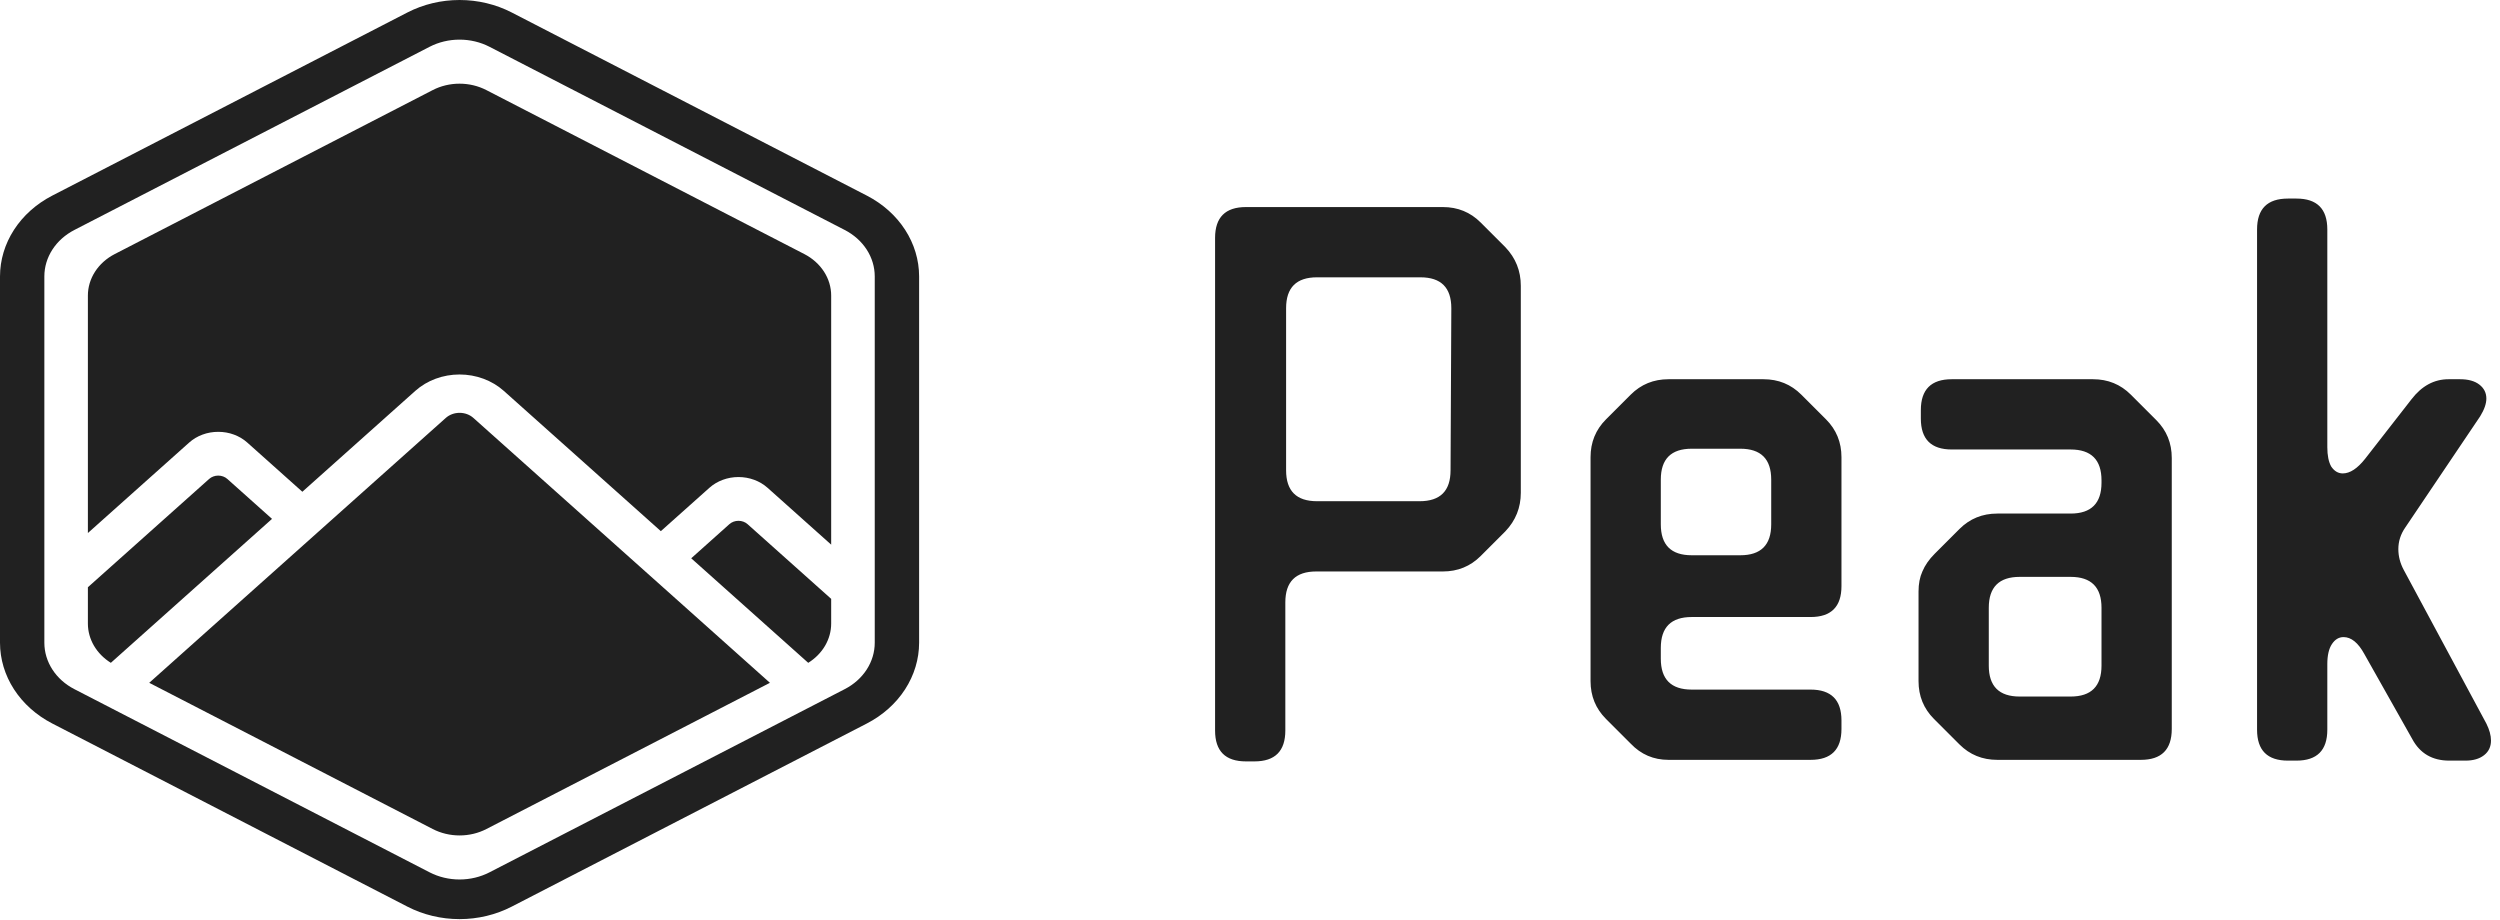
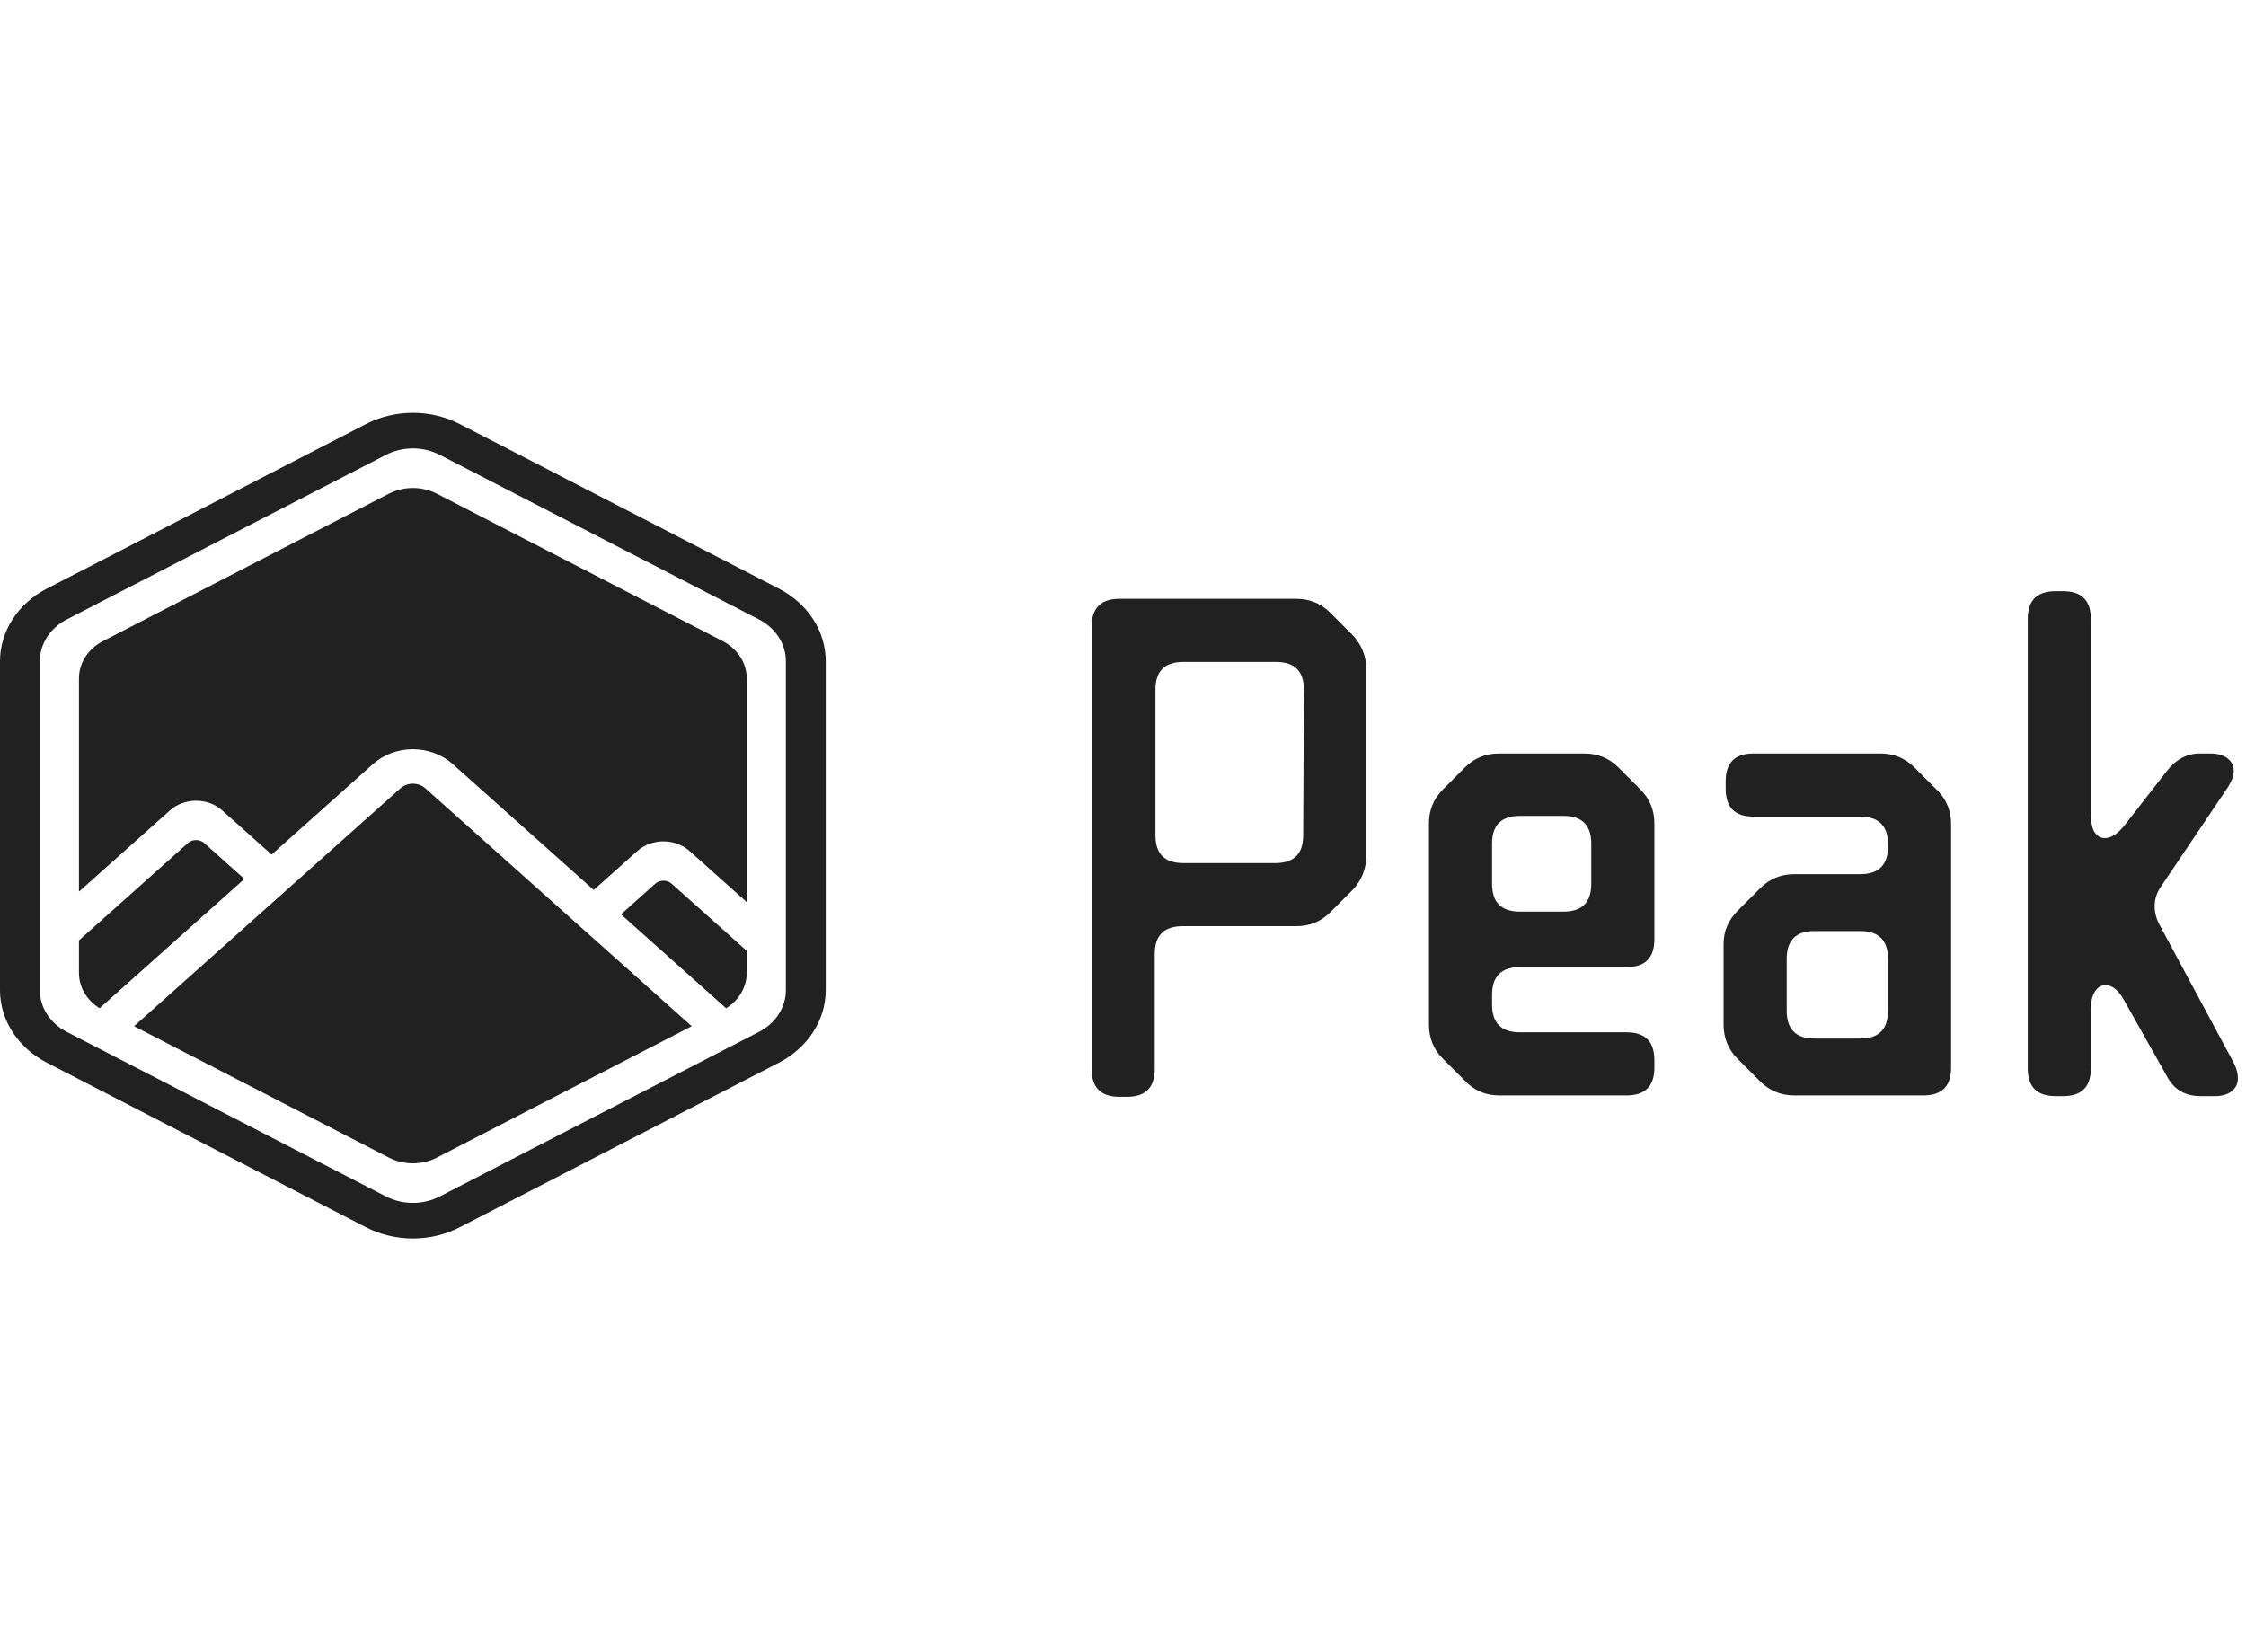
- <svg xmlns="http://www.w3.org/2000/svg" width="136" height="50" viewBox="0 0 136 50" fill="none">
+ <svg xmlns="http://www.w3.org/2000/svg" width="136" height="100" viewBox="0 0 136 50" fill="none">
  <path fill-rule="evenodd" clip-rule="evenodd" d="M26.63 2.546C26.134 2.29 25.572 2.156 25 2.156C24.427 2.156 23.865 2.29 23.369 2.546L4.043 12.512C3.548 12.768 3.136 13.135 2.85 13.578C2.564 14.021 2.413 14.523 2.413 15.034V34.966C2.413 35.477 2.564 35.98 2.85 36.422C3.136 36.865 3.548 37.233 4.043 37.488L23.369 47.454C23.865 47.71 24.427 47.844 25 47.844C25.572 47.844 26.134 47.71 26.63 47.454L45.956 37.488C46.451 37.233 46.863 36.865 47.149 36.422C47.435 35.98 47.586 35.477 47.586 34.966V15.034C47.586 14.523 47.435 14.021 47.149 13.578C46.863 13.135 46.451 12.768 45.956 12.512L26.63 2.546ZM22.163 0.679C23.026 0.234 24.004 0 25 0H25.001C25.997 0 26.975 0.235 27.837 0.679L47.163 10.645C48.025 11.091 48.74 11.731 49.238 12.501C49.736 13.271 49.998 14.145 50 15.034V34.966C49.998 35.856 49.735 36.729 49.237 37.499C48.739 38.269 48.024 38.909 47.162 39.355L27.836 49.321C26.974 49.766 25.995 50 25 50C24.004 50 23.026 49.766 22.163 49.321L2.837 39.355C1.976 38.909 1.26 38.269 0.762 37.499C0.264 36.729 0.002 35.856 0 34.966V15.034C0.002 14.145 0.264 13.271 0.762 12.501C1.26 11.731 1.975 11.091 2.837 10.645L22.163 0.679ZM11.872 23.492C12.166 23.491 12.457 23.542 12.729 23.643C13 23.743 13.247 23.891 13.454 24.077L16.448 26.752L22.596 21.26C23.234 20.692 24.098 20.372 24.999 20.372C25.9 20.372 26.764 20.692 27.402 21.26L35.95 28.895L38.592 26.536C39.012 26.162 39.58 25.951 40.173 25.951C40.767 25.951 41.336 26.162 41.755 26.536L45.216 29.629V16.079C45.216 15.622 45.081 15.172 44.825 14.776C44.568 14.38 44.2 14.051 43.757 13.822L26.458 4.901C26.014 4.672 25.511 4.552 24.999 4.552C24.486 4.552 23.983 4.672 23.539 4.901L6.24 13.822C5.797 14.051 5.428 14.38 5.172 14.776C4.916 15.172 4.781 15.622 4.781 16.079V28.997L10.289 24.077C10.497 23.891 10.743 23.743 11.015 23.643C11.287 23.542 11.578 23.491 11.872 23.492ZM4.781 31.946V33.922C4.781 34.342 4.895 34.755 5.112 35.127C5.33 35.499 5.645 35.818 6.03 36.058L14.798 28.227L12.367 26.055C12.302 25.997 12.225 25.951 12.14 25.92C12.055 25.888 11.964 25.872 11.872 25.872C11.78 25.872 11.689 25.888 11.604 25.92C11.519 25.951 11.442 25.997 11.377 26.055L4.781 31.946ZM43.968 36.058L37.602 30.371L39.678 28.515C39.809 28.398 39.987 28.332 40.173 28.332C40.359 28.332 40.537 28.398 40.668 28.515L45.216 32.578V33.922C45.216 34.341 45.102 34.755 44.885 35.127C44.668 35.498 44.353 35.818 43.968 36.058ZM35.952 31.845L34.301 30.371L25.753 22.736C25.554 22.558 25.284 22.458 25.002 22.458C24.72 22.458 24.45 22.558 24.25 22.736L18.102 28.227L16.452 29.701L8.118 37.145L23.541 45.099C23.985 45.328 24.488 45.448 25.001 45.448C25.513 45.448 26.017 45.328 26.46 45.099L41.884 37.145L35.952 31.845Z" fill="#212121" />
  <path d="M81.892 13.448C82.452 14.036 82.732 14.736 82.732 15.548V26.804C82.732 27.616 82.452 28.316 81.892 28.904L80.548 30.248C79.988 30.808 79.302 31.088 78.49 31.088H71.602C70.482 31.088 69.922 31.648 69.922 32.768V39.74C69.922 40.86 69.362 41.42 68.242 41.42H67.78C66.66 41.42 66.1 40.86 66.1 39.74V12.944C66.1 11.824 66.66 11.264 67.78 11.264H78.49C79.302 11.264 79.988 11.544 80.548 12.104L81.892 13.448ZM78.952 16.766C78.952 15.646 78.392 15.086 77.272 15.086H71.644C70.524 15.086 69.964 15.646 69.964 16.766V25.586C69.964 26.706 70.524 27.266 71.644 27.266H77.23C78.35 27.266 78.91 26.706 78.91 25.586L78.952 16.766ZM100.176 31.886C100.176 33.006 99.616 33.566 98.496 33.566H92.028C90.908 33.566 90.348 34.126 90.348 35.246V35.834C90.348 36.954 90.908 37.514 92.028 37.514H98.496C99.616 37.514 100.176 38.074 100.176 39.194V39.656C100.176 40.776 99.616 41.336 98.496 41.336H90.768C89.956 41.336 89.27 41.042 88.71 40.454L87.366 39.11C86.806 38.55 86.526 37.864 86.526 37.052V24.872C86.526 24.06 86.806 23.374 87.366 22.814L88.71 21.47C89.27 20.91 89.956 20.63 90.768 20.63H95.934C96.746 20.63 97.432 20.91 97.992 21.47L99.336 22.814C99.896 23.374 100.176 24.06 100.176 24.872V31.886ZM90.348 28.526C90.348 29.646 90.908 30.206 92.028 30.206H94.674C95.794 30.206 96.354 29.646 96.354 28.526V26.09C96.354 24.97 95.794 24.41 94.674 24.41H92.028C90.908 24.41 90.348 24.97 90.348 26.09V28.526ZM108.652 41.336C107.84 41.336 107.154 41.056 106.594 40.496L105.208 39.11C104.648 38.55 104.368 37.864 104.368 37.052V32.18C104.368 31.76 104.438 31.396 104.578 31.088C104.718 30.752 104.942 30.43 105.25 30.122L106.594 28.778C107.154 28.218 107.84 27.938 108.652 27.938H112.642C113.762 27.938 114.322 27.378 114.322 26.258V26.132C114.322 25.012 113.762 24.452 112.642 24.452H106.174C105.054 24.452 104.494 23.892 104.494 22.772V22.31C104.494 21.19 105.054 20.63 106.174 20.63H113.86C114.672 20.63 115.358 20.91 115.918 21.47L117.304 22.856C117.864 23.416 118.144 24.102 118.144 24.914V39.656C118.144 40.776 117.584 41.336 116.464 41.336H108.652ZM114.322 33.062C114.322 31.942 113.762 31.382 112.642 31.382H109.87C108.75 31.382 108.19 31.942 108.19 33.062V36.212C108.19 37.332 108.75 37.892 109.87 37.892H112.642C113.762 37.892 114.322 37.332 114.322 36.212V33.062ZM128.622 35.582C128.286 34.966 127.908 34.658 127.488 34.658C127.236 34.658 127.026 34.784 126.858 35.036C126.69 35.288 126.606 35.652 126.606 36.128V39.698C126.606 40.818 126.046 41.378 124.926 41.378H124.464C123.344 41.378 122.784 40.818 122.784 39.698V12.482C122.784 11.362 123.344 10.802 124.464 10.802H124.926C126.046 10.802 126.606 11.362 126.606 12.482V24.326C126.606 24.774 126.676 25.124 126.816 25.376C126.984 25.628 127.194 25.754 127.446 25.754C127.838 25.754 128.244 25.488 128.664 24.956L131.184 21.722C131.744 20.994 132.416 20.63 133.2 20.63H133.83C134.278 20.63 134.628 20.728 134.88 20.924C135.132 21.12 135.258 21.372 135.258 21.68C135.258 21.96 135.146 22.282 134.922 22.646L130.848 28.694C130.596 29.058 130.47 29.45 130.47 29.87C130.47 30.262 130.568 30.64 130.764 31.004L135.258 39.362C135.426 39.698 135.51 40.006 135.51 40.286C135.51 40.622 135.384 40.888 135.132 41.084C134.88 41.28 134.544 41.378 134.124 41.378H133.242C132.318 41.378 131.646 40.986 131.226 40.202L128.622 35.582Z" fill="#212121" />
</svg>
